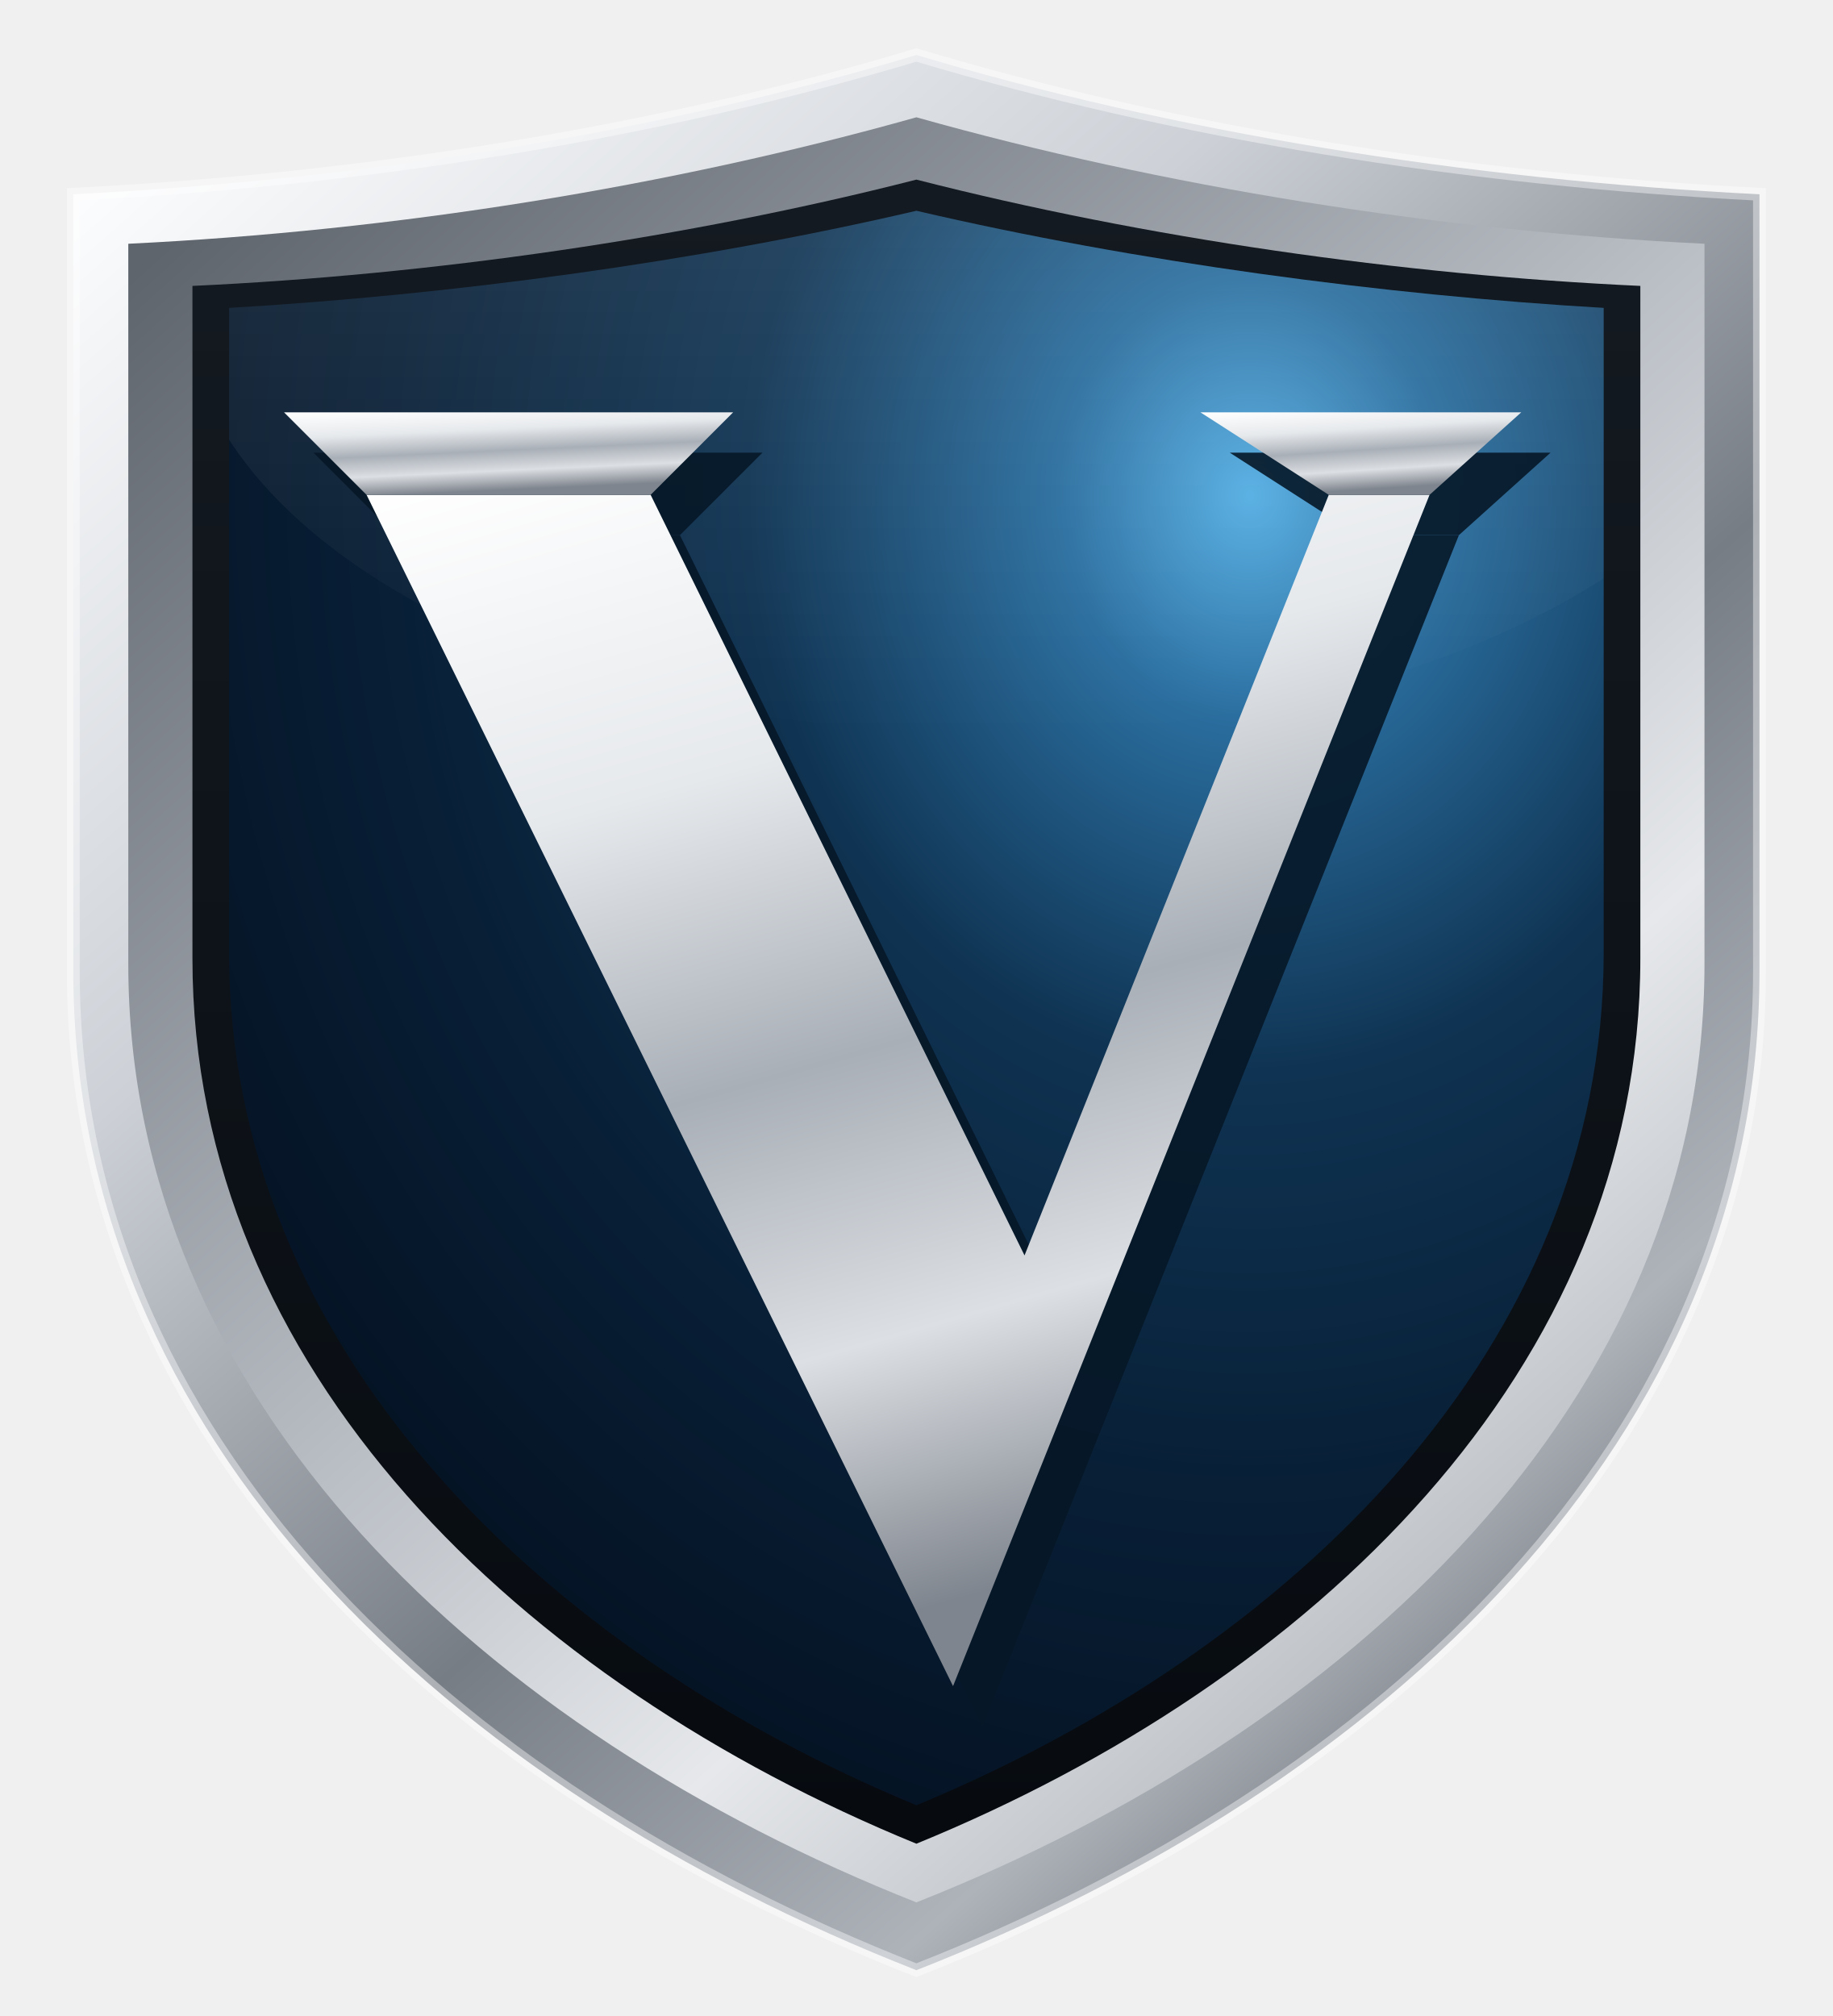
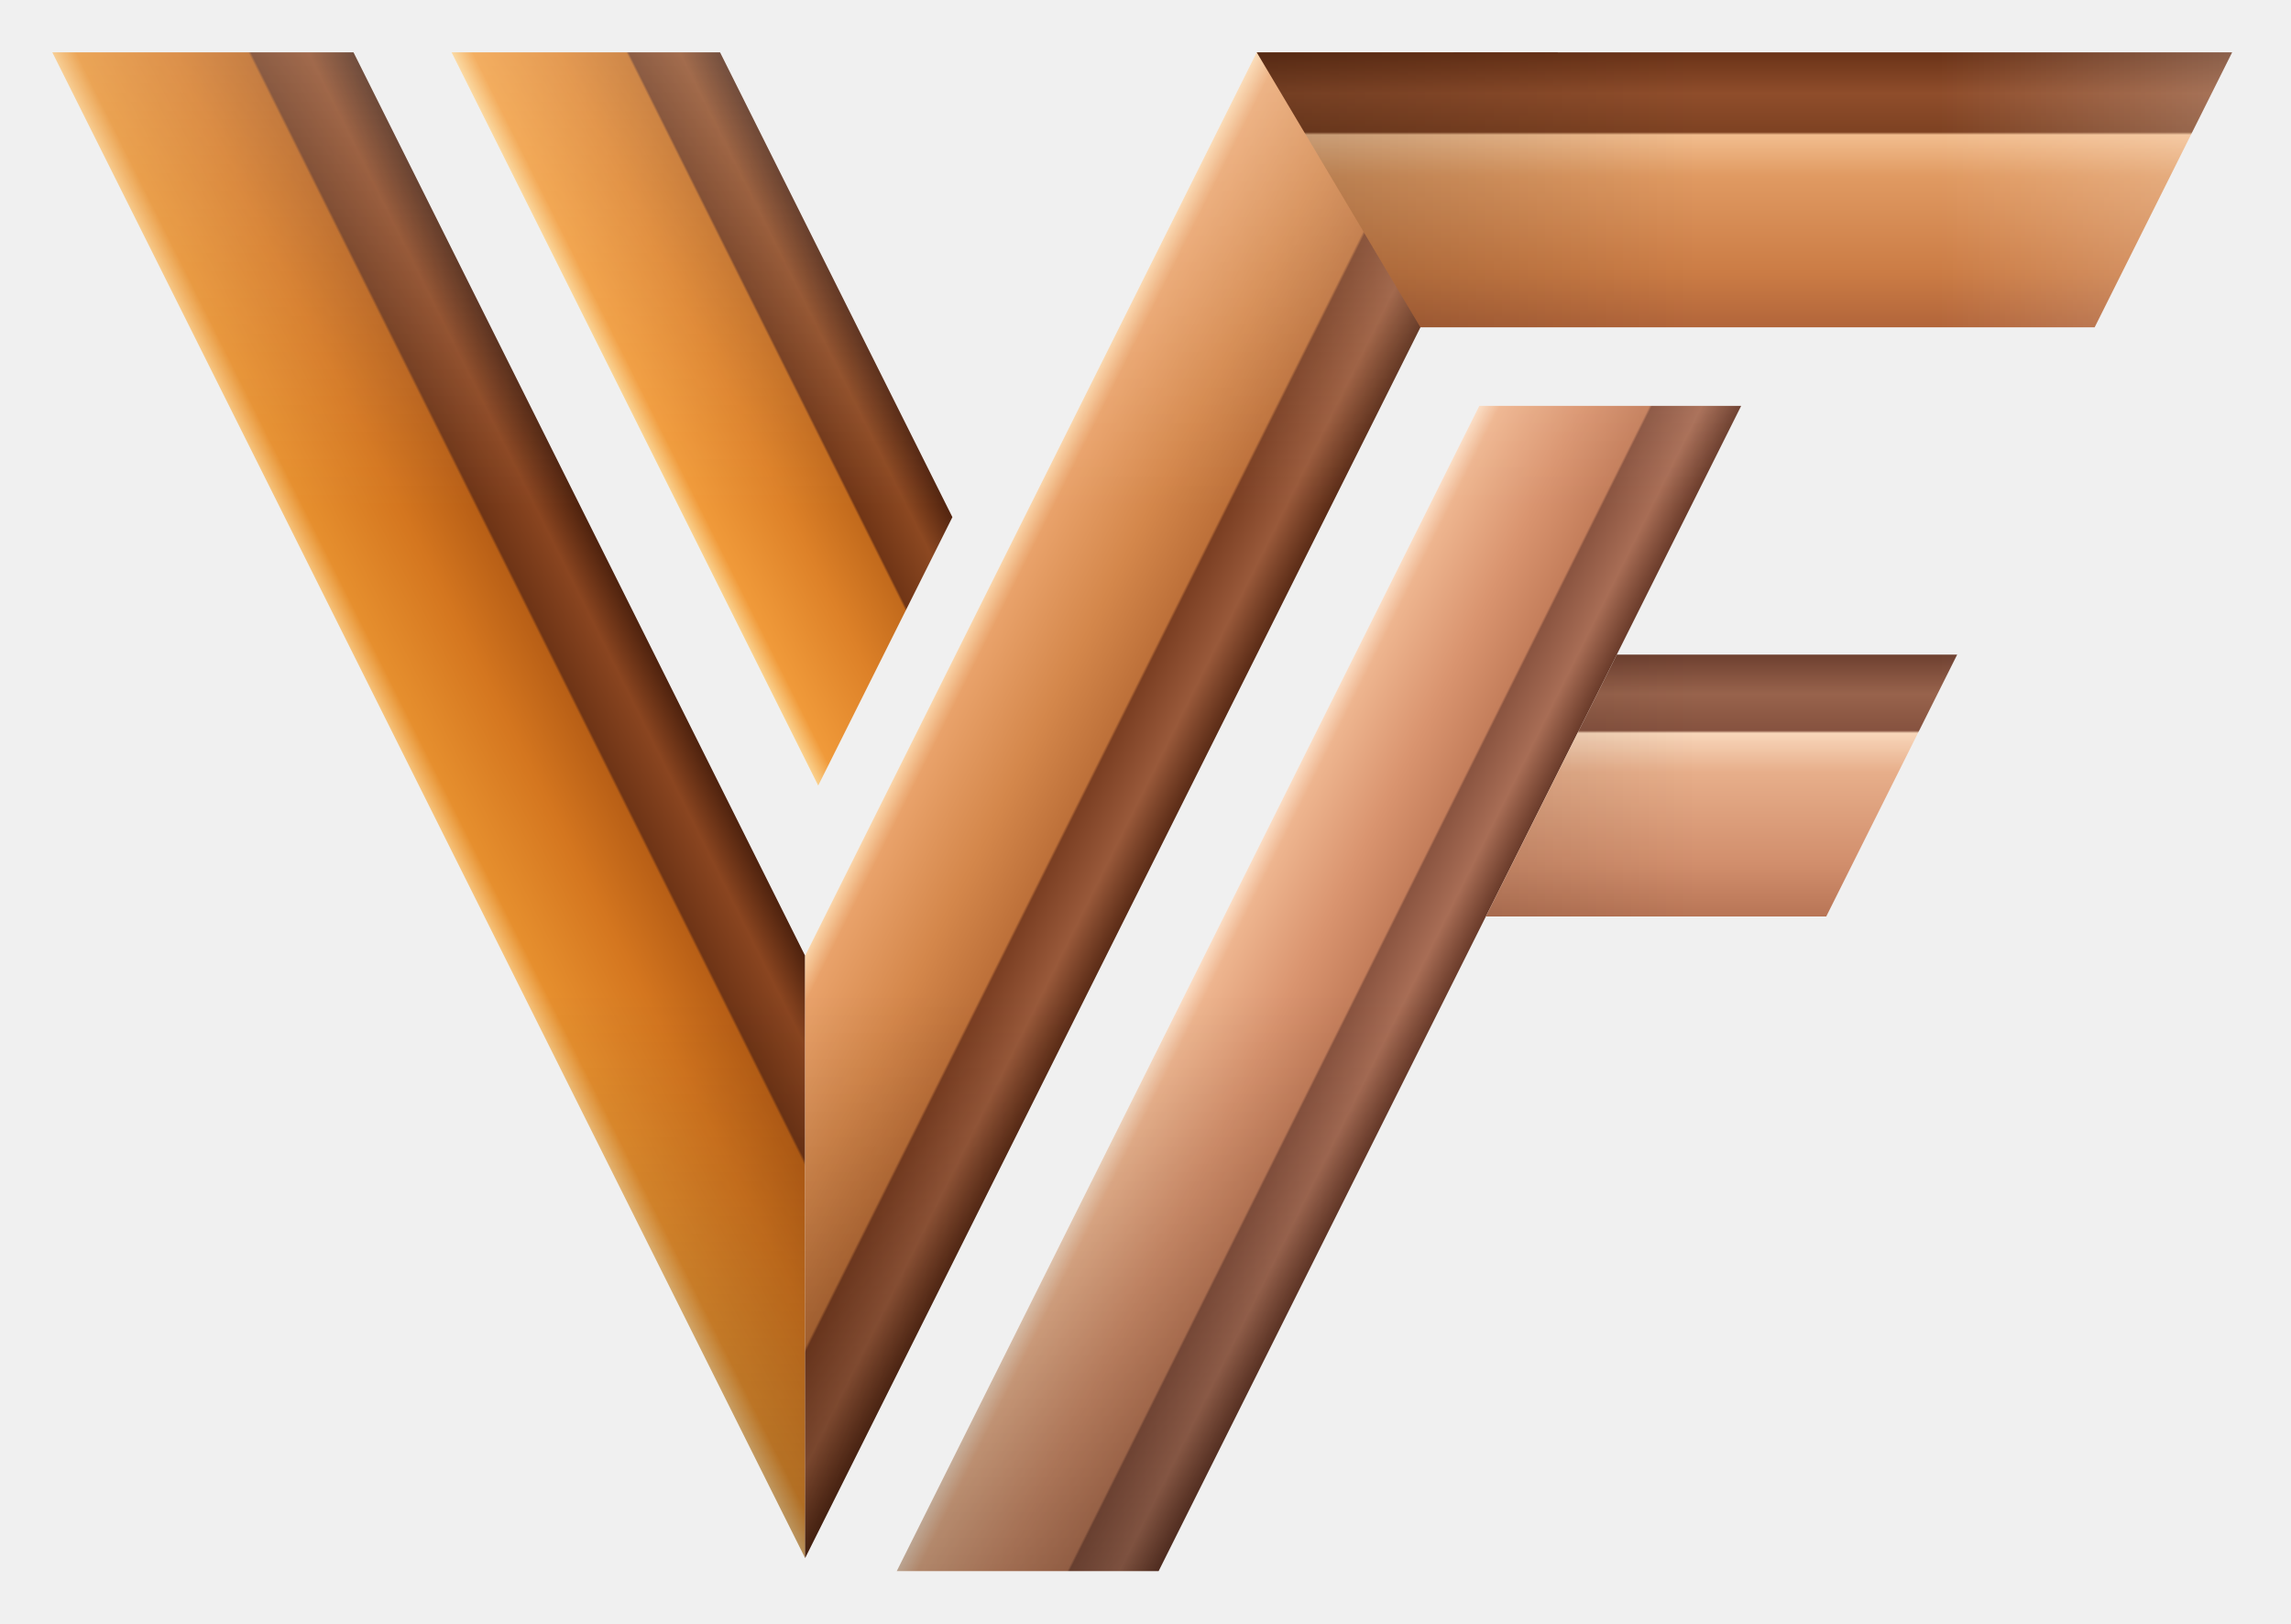
- <svg xmlns="http://www.w3.org/2000/svg" viewBox="0 0 100 110" width="100" height="110" role="img" aria-label="VELOURÉ shield">
+ <svg xmlns="http://www.w3.org/2000/svg" viewBox="0 0 350 248" width="350" height="248" role="img" aria-label="VELOURÉ VF monogram">
  <defs>
-     <linearGradient id="vm-rim" x1="0.1" y1="0" x2="0.9" y2="1">
-       <stop offset="0" stop-color="#FBFCFD" />
-       <stop offset="0.3" stop-color="#CDD1D7" />
-       <stop offset="0.58" stop-color="#777D85" />
-       <stop offset="0.8" stop-color="#AEB3BA" />
-       <stop offset="1" stop-color="#454B53" />
+     <linearGradient id="vfA" gradientUnits="userSpaceOnUse" x1="8" y1="8" x2="44.8" y2="-10.4">
+       <stop offset="0" stop-color="#F6C27A" />
+       <stop offset="0.08" stop-color="#E68F2E" />
+       <stop offset="0.4" stop-color="#D4761F" />
+       <stop offset="0.65" stop-color="#B85F16" />
+       <stop offset="0.66" stop-color="#6E3416" />
+       <stop offset="0.85" stop-color="#8A4520" />
+       <stop offset="1" stop-color="#4E220E" />
    </linearGradient>
-     <linearGradient id="vm-rim2" x1="0.1" y1="0" x2="0.9" y2="1">
-       <stop offset="0" stop-color="#5F656D" />
-       <stop offset="0.45" stop-color="#B4B9C0" />
-       <stop offset="0.7" stop-color="#E6E8EB" />
-       <stop offset="1" stop-color="#9DA3AA" />
+     <linearGradient id="vfB" gradientUnits="userSpaceOnUse" x1="69" y1="8" x2="101.8" y2="-8.4">
+       <stop offset="0" stop-color="#FAD08C" />
+       <stop offset="0.08" stop-color="#F09A3A" />
+       <stop offset="0.4" stop-color="#DD8128" />
+       <stop offset="0.65" stop-color="#C26A1C" />
+       <stop offset="0.66" stop-color="#703516" />
+       <stop offset="0.85" stop-color="#8C4821" />
+       <stop offset="1" stop-color="#52240F" />
    </linearGradient>
-     <linearGradient id="vm-groove" x1="0" y1="0" x2="0" y2="1">
-       <stop offset="0" stop-color="#141A21" />
-       <stop offset="1" stop-color="#070B10" />
+     <linearGradient id="vfC" gradientUnits="userSpaceOnUse" x1="123" y1="146" x2="159.8" y2="164.4">
+       <stop offset="0" stop-color="#FAD4A8" />
+       <stop offset="0.08" stop-color="#E9A26A" />
+       <stop offset="0.4" stop-color="#D4874B" />
+       <stop offset="0.65" stop-color="#BD7039" />
+       <stop offset="0.66" stop-color="#7A3E22" />
+       <stop offset="0.85" stop-color="#99593A" />
+       <stop offset="1" stop-color="#5A2B16" />
    </linearGradient>
-     <radialGradient id="vm-face" cx="0.74" cy="0.18" r="0.86">
-       <stop offset="0" stop-color="#55AEE3" />
-       <stop offset="0.16" stop-color="#2A6E9F" />
-       <stop offset="0.42" stop-color="#0F3352" />
-       <stop offset="0.72" stop-color="#081F36" />
-       <stop offset="1" stop-color="#051324" />
-     </radialGradient>
-     <linearGradient id="vm-gloss" x1="0" y1="0" x2="0" y2="1">
-       <stop offset="0" stop-color="#FFFFFF" stop-opacity="0.16" />
-       <stop offset="1" stop-color="#FFFFFF" stop-opacity="0" />
+     <linearGradient id="vfD" gradientUnits="userSpaceOnUse" x1="0" y1="8" x2="0" y2="50">
+       <stop offset="0" stop-color="#6A3318" />
+       <stop offset="0.15" stop-color="#8F4D2B" />
+       <stop offset="0.29" stop-color="#7E4222" />
+       <stop offset="0.3" stop-color="#F2BD8E" />
+       <stop offset="0.45" stop-color="#E09A62" />
+       <stop offset="0.8" stop-color="#CB7C45" />
+       <stop offset="1" stop-color="#B2653A" />
    </linearGradient>
-     <linearGradient id="vm-v" x1="0" y1="0" x2="0.25" y2="1">
-       <stop offset="0" stop-color="#FFFFFF" />
-       <stop offset="0.3" stop-color="#E6E9EC" />
-       <stop offset="0.55" stop-color="#A9AFB7" />
-       <stop offset="0.78" stop-color="#DCDFE3" />
-       <stop offset="1" stop-color="#7F858E" />
+     <linearGradient id="vfE" gradientUnits="userSpaceOnUse" x1="137" y1="240" x2="169" y2="256">
+       <stop offset="0" stop-color="#FBDCC2" />
+       <stop offset="0.08" stop-color="#EEB58F" />
+       <stop offset="0.4" stop-color="#D9946F" />
+       <stop offset="0.65" stop-color="#C47E5B" />
+       <stop offset="0.66" stop-color="#8A5440" />
+       <stop offset="0.85" stop-color="#A86D55" />
+       <stop offset="1" stop-color="#6A3B2A" />
    </linearGradient>
-     <clipPath id="vm-clip">
-       <path d="M50 11.5 C62 14.3 75.5 16.1 87.5 16.8 L87.5 52 C87.5 73.5 70.5 90 50 98.5 C29.5 90 12.5 73.5 12.5 52 L12.5 16.8 C24.5 16.1 38 14.3 50 11.5 Z" />
-     </clipPath>
+     <linearGradient id="vfF" gradientUnits="userSpaceOnUse" x1="0" y1="100" x2="0" y2="140">
+       <stop offset="0" stop-color="#6E4030" />
+       <stop offset="0.15" stop-color="#98634C" />
+       <stop offset="0.29" stop-color="#86523F" />
+       <stop offset="0.3" stop-color="#F8D6BA" />
+       <stop offset="0.45" stop-color="#E7AE8A" />
+       <stop offset="0.8" stop-color="#D18E6C" />
+       <stop offset="1" stop-color="#B87556" />
+     </linearGradient>
+     <linearGradient id="vfS" gradientUnits="userSpaceOnUse" x1="0" y1="8" x2="0" y2="240">
+       <stop offset="0" stop-color="#FFFFFF" stop-opacity="0.2" />
+       <stop offset="0.3" stop-color="#FFFFFF" stop-opacity="0" />
+       <stop offset="0.62" stop-color="#000000" stop-opacity="0" />
+       <stop offset="1" stop-color="#000000" stop-opacity="0.26" />
+     </linearGradient>
+     <linearGradient id="vfR" gradientUnits="userSpaceOnUse" x1="192" y1="0" x2="341" y2="0">
+       <stop offset="0" stop-color="#000000" stop-opacity="0.2" />
+       <stop offset="0.45" stop-color="#000000" stop-opacity="0" />
+       <stop offset="0.7" stop-color="#FFFFFF" stop-opacity="0" />
+       <stop offset="1" stop-color="#FFFFFF" stop-opacity="0.22" />
+     </linearGradient>
  </defs>
-   <path d="M50 3 C64 7.2 80 9.8 96 10.6 L96 53 C96 78.5 75.5 97.5 50 107.5 C24.5 97.5 4 78.5 4 53 L4 10.6 C20 9.8 36 7.2 50 3 Z" fill="url(#vm-rim)" />
-   <path d="M50 6.4 C63.5 10.2 78.5 12.6 93 13.3 L93 52.6 C93 76.5 73.5 94.5 50 103.8 C26.5 94.5 7 76.5 7 52.6 L7 13.3 C21.5 12.6 36.5 10.2 50 6.4 Z" fill="url(#vm-rim2)" />
-   <path d="M50 9.8 C62.5 13 76.5 15 89.5 15.6 L89.5 52.3 C89.5 74.8 71.5 91.8 50 100.6 C28.5 91.8 10.5 74.8 10.5 52.3 L10.5 15.6 C23.5 15 37.5 13 50 9.8 Z" fill="url(#vm-groove)" />
-   <path d="M50 11.5 C62 14.3 75.5 16.1 87.5 16.8 L87.5 52 C87.5 73.5 70.5 90 50 98.5 C29.5 90 12.5 73.5 12.5 52 L12.5 16.8 C24.5 16.1 38 14.3 50 11.5 Z" fill="url(#vm-face)" />
-   <g clip-path="url(#vm-clip)">
-     <ellipse cx="54" cy="16" rx="44" ry="24" fill="url(#vm-gloss)" />
+   <g shape-rendering="geometricPrecision">
+     <polygon fill="url(#vfA)" points="8,8 54,8 123,146 123,238" />
+     <polygon fill="url(#vfS)" points="8,8 54,8 123,146 123,238" />
+     <polygon fill="url(#vfB)" points="69,8 110,8 145.5,79 125,120" />
+     <polygon fill="url(#vfS)" points="69,8 110,8 145.5,79 125,120" />
+     <polygon fill="url(#vfC)" points="123,238 123,146 192,8 238,8" />
+     <polygon fill="url(#vfS)" points="123,238 123,146 192,8 238,8" />
+     <polygon fill="url(#vfD)" points="192,8 341,8 320,50 217,50" />
+     <polygon fill="url(#vfR)" points="192,8 341,8 320,50 217,50" />
+     <polygon fill="url(#vfE)" points="226,62 266,62 177,240 137,240" />
+     <polygon fill="url(#vfS)" points="226,62 266,62 177,240 137,240" />
+     <polygon fill="url(#vfF)" points="247,100 299,100 279,140 227,140" />
+     <polygon fill="url(#vfR)" points="247,100 299,100 279,140 227,140" />
  </g>
-   <g transform="translate(1.6 2.2)" fill="#061727" opacity="0.9">
-     <path d="M20 27 L35.5 27 L55.9 68.5 L72.5 27 L78 27 L52 92 Z" />
-     <path d="M15.5 22.5 L40 22.5 L35.5 27 L20 27 Z" />
-     <path d="M65.5 22.5 L83 22.5 L78 27 L72.5 27 Z" />
-   </g>
-   <g fill="url(#vm-v)">
-     <path d="M20 27 L35.5 27 L55.9 68.5 L72.5 27 L78 27 L52 92 Z" />
-     <path d="M15.5 22.5 L40 22.5 L35.5 27 L20 27 Z" />
-     <path d="M65.5 22.5 L83 22.5 L78 27 L72.5 27 Z" />
-   </g>
-   <path d="M50 3 C64 7.2 80 9.8 96 10.6 L96 53 C96 78.5 75.5 97.5 50 107.5 C24.5 97.5 4 78.5 4 53 L4 10.6 C20 9.8 36 7.2 50 3 Z" fill="none" stroke="#FFFFFF" stroke-opacity="0.4" stroke-width="0.7" />
</svg>
